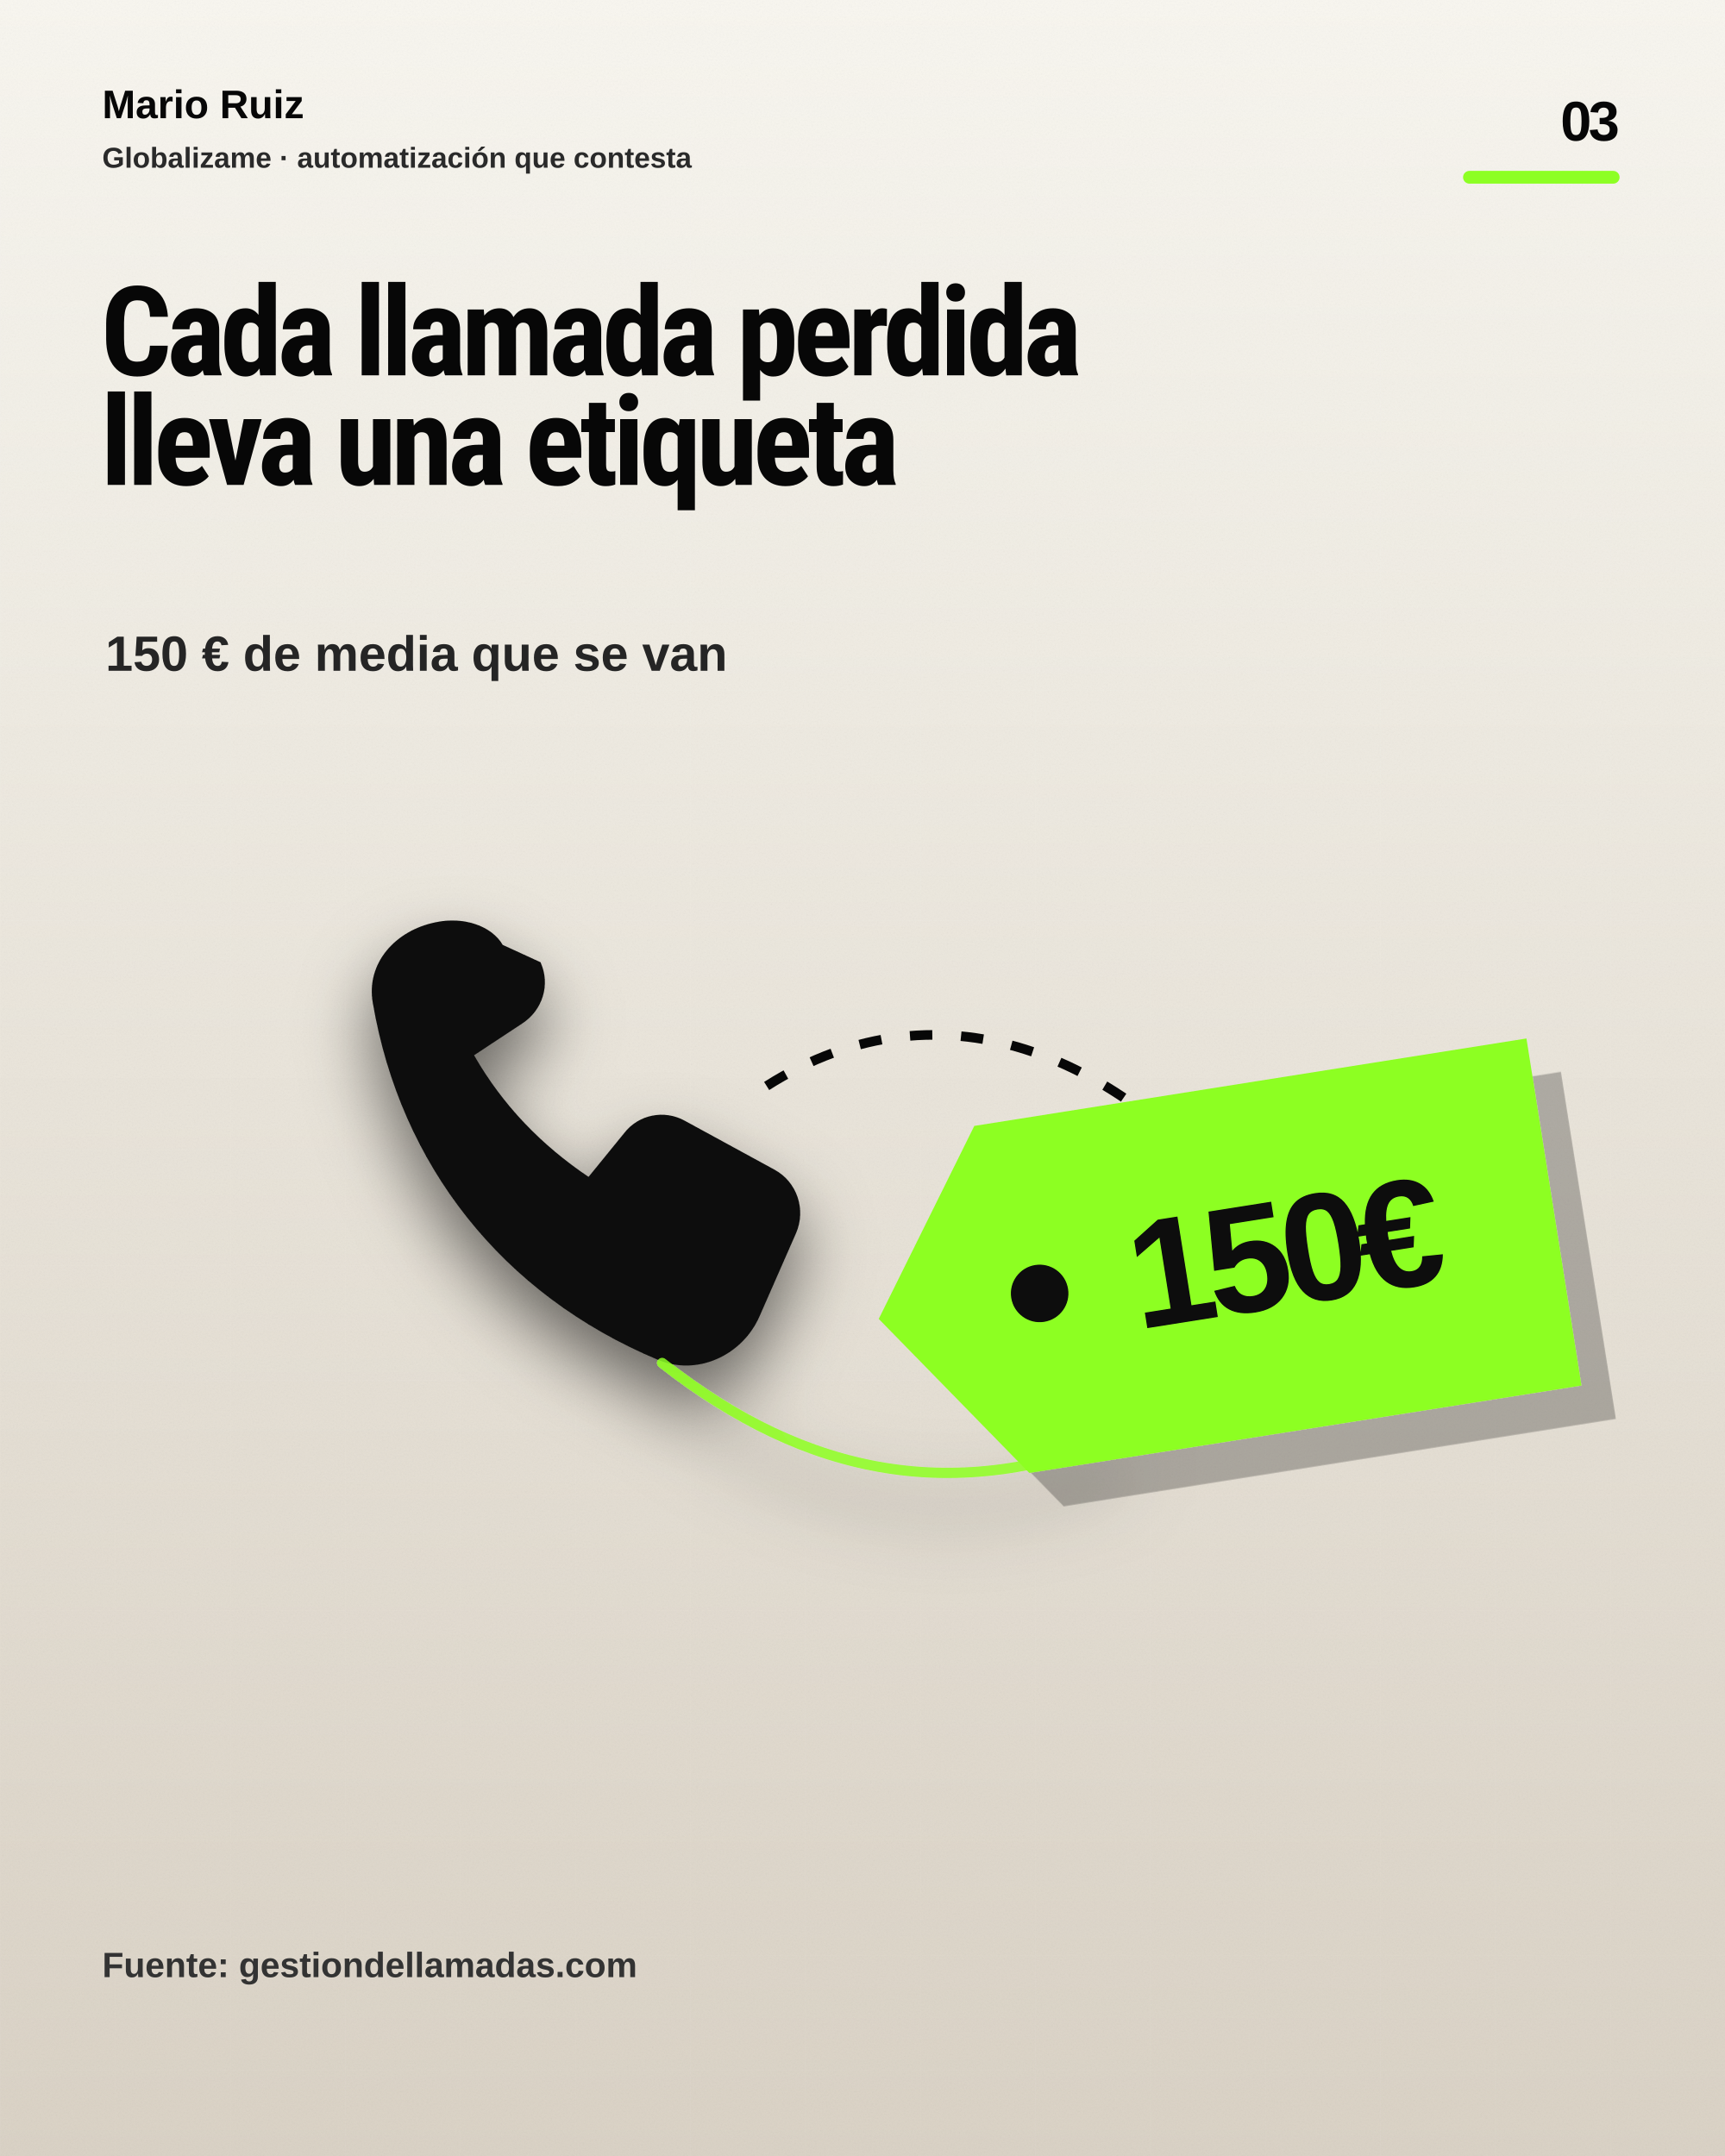
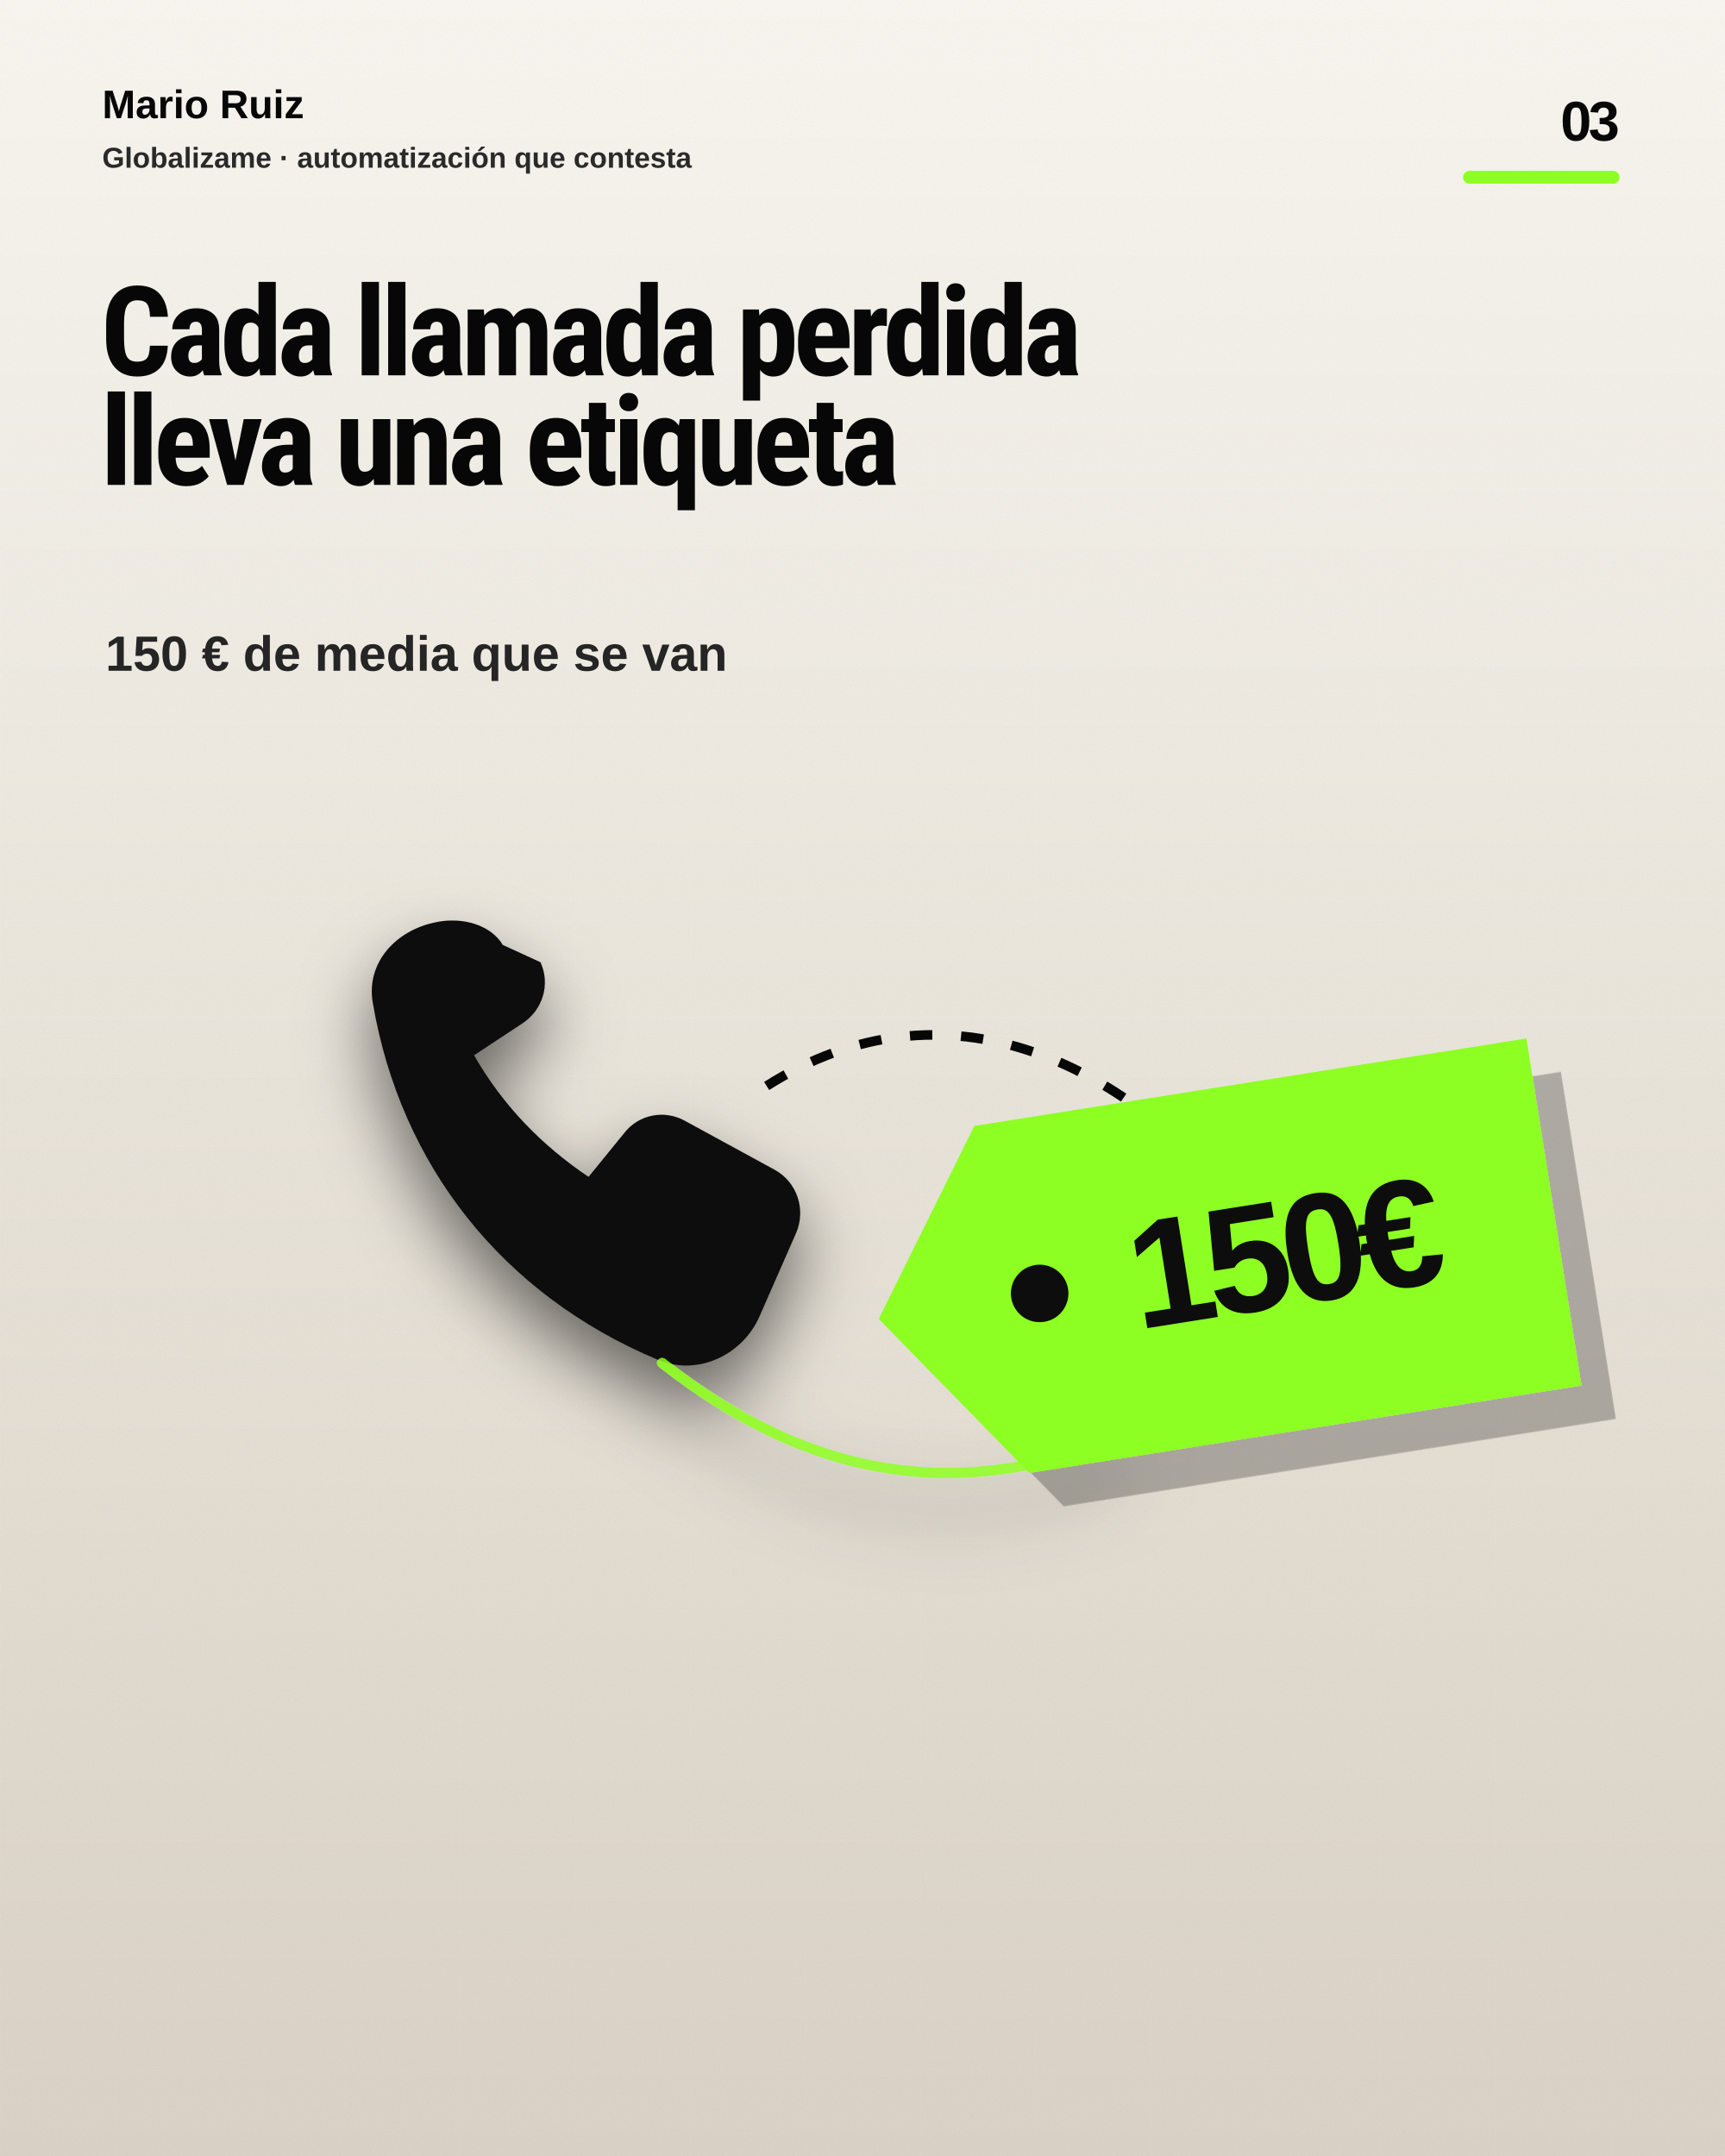
<svg xmlns="http://www.w3.org/2000/svg" width="1080" height="1350" viewBox="0 0 1080 1350" fill="#F7F4EC">
  <defs>
    <radialGradient id="glow" cx="50%" cy="42%" r="70%">
      <stop offset="0%" stop-color="#8DFF24" stop-opacity=".55" />
      <stop offset="42%" stop-color="#6129FF" stop-opacity=".24" />
      <stop offset="100%" stop-color="#070707" stop-opacity="0" />
    </radialGradient>
    <linearGradient id="blueDrench" x1="0" y1="0" x2="1" y2="1">
      <stop offset="0%" stop-color="#008CEB" />
      <stop offset="58%" stop-color="#00A7FF" />
      <stop offset="100%" stop-color="#0053B8" />
    </linearGradient>
    <linearGradient id="paperFade" x1="0" y1="0" x2="0" y2="1">
      <stop offset="0%" stop-color="#F8F6EF" />
      <stop offset="100%" stop-color="#D9D1C4" />
    </linearGradient>
    <filter id="softShadow" x="-30%" y="-30%" width="160%" height="160%">
      <feDropShadow dx="0" dy="34" stdDeviation="34" flood-color="#000" flood-opacity=".55" />
    </filter>
    <filter id="hardShadow" x="-20%" y="-20%" width="150%" height="150%">
      <feDropShadow dx="18" dy="24" stdDeviation="0" flood-color="#000" flood-opacity=".25" />
    </filter>
    <filter id="grain">
      <feTurbulence type="fractalNoise" baseFrequency=".9" numOctaves="3" seed="12" />
      <feColorMatrix type="saturate" values="0" />
      <feComponentTransfer>
        <feFuncA type="table" tableValues="0 .12" />
      </feComponentTransfer>
    </filter>
    <pattern id="grid" width="72" height="72" patternUnits="userSpaceOnUse">
      <path d="M72 0H0V72" fill="none" stroke="#FFFFFF" stroke-opacity=".12" stroke-width="1" />
    </pattern>
  </defs>
  <style>
    .display{font-family:"Arial Black","Impact","Aptos Display",Arial,sans-serif;font-weight:900;letter-spacing:-.055em}
    .condensed{font-family:"Arial Narrow","Roboto Condensed","Aptos",Arial,sans-serif;font-weight:900;letter-spacing:-.04em}
    .body{font-family:Aptos,Arial,sans-serif;font-weight:600}
    .small{font-family:Aptos,Arial,sans-serif;font-weight:700}
    .accent{fill:#8DFF24}
    .dark{fill:#070707}
    .paper{fill:#EDE8DA}
    .stroke{stroke:#8DFF24;stroke-width:10;fill:none;stroke-linecap:round;stroke-linejoin:round}
  </style>
  <rect width="1080" height="1350" fill="url(#paperFade)" />
  <rect width="1080" height="1350" fill="url(#grid)" opacity=".26" />
  <rect width="1080" height="1350" filter="url(#grain)" opacity=".55" />
  <g>
    <text x="64" y="74" class="body" font-size="25" fill="#070707">Mario Ruiz</text>
    <text x="64" y="105" class="small" font-size="18" fill="#2A2A2A">Globalizame · automatización que contesta</text>
    <text x="1014" y="88" text-anchor="end" class="display" font-size="35" fill="#070707">03</text>
    <rect x="916" y="107" width="98" height="8" rx="4" fill="#8DFF24" />
  </g>
  <text x="63" y="235" class="condensed" font-size="78" fill="#070707">Cada llamada perdida</text>
  <text x="63" y="303.64" class="condensed" font-size="78" fill="#070707">lleva una etiqueta</text>
  <text x="66" y="420" class="body" font-size="31" fill="#252525">
    <tspan x="66" dy="0">150 € de media que se van</tspan>
  </text>
  <g transform="translate(220 575)">
    <g transform="translate(0 0) scale(0.64)" filter="url(#softShadow)">
      <path d="M82 4C43 12 14 44 21 83c27 158 126 285 279 349 38 16 82-4 99-42l36-82c10-23 1-50-21-62l-88-48c-20-11-45-6-59 12l-35 43c-46-31-84-70-112-119l47-31c20-13 28-38 18-60L148 26C137 7 109-2 82 4Z" fill="#070707" />
      <path d="M304 435C448 548 592 572 755 507" class="stroke" opacity=".85" />
    </g>
  </g>
  <path d="M480 680C590 610 710 660 796 780" stroke="#070707" stroke-width="6" fill="none" stroke-dasharray="14 18" />
  <g transform="translate(610 705) rotate(-9)" filter="url(#hardShadow)">
    <path d="M0 0h350v220H0l-78-110Z" fill="#8DFF24" />
    <circle cx="24" cy="110" r="18" fill="#070707" />
    <text x="180" y="142" text-anchor="middle" class="display dark" font-size="96">150€</text>
  </g>
-   <text x="64" y="1238" class="small" font-size="22" fill="#333">Fuente: gestiondellamadas.com</text>
</svg>
